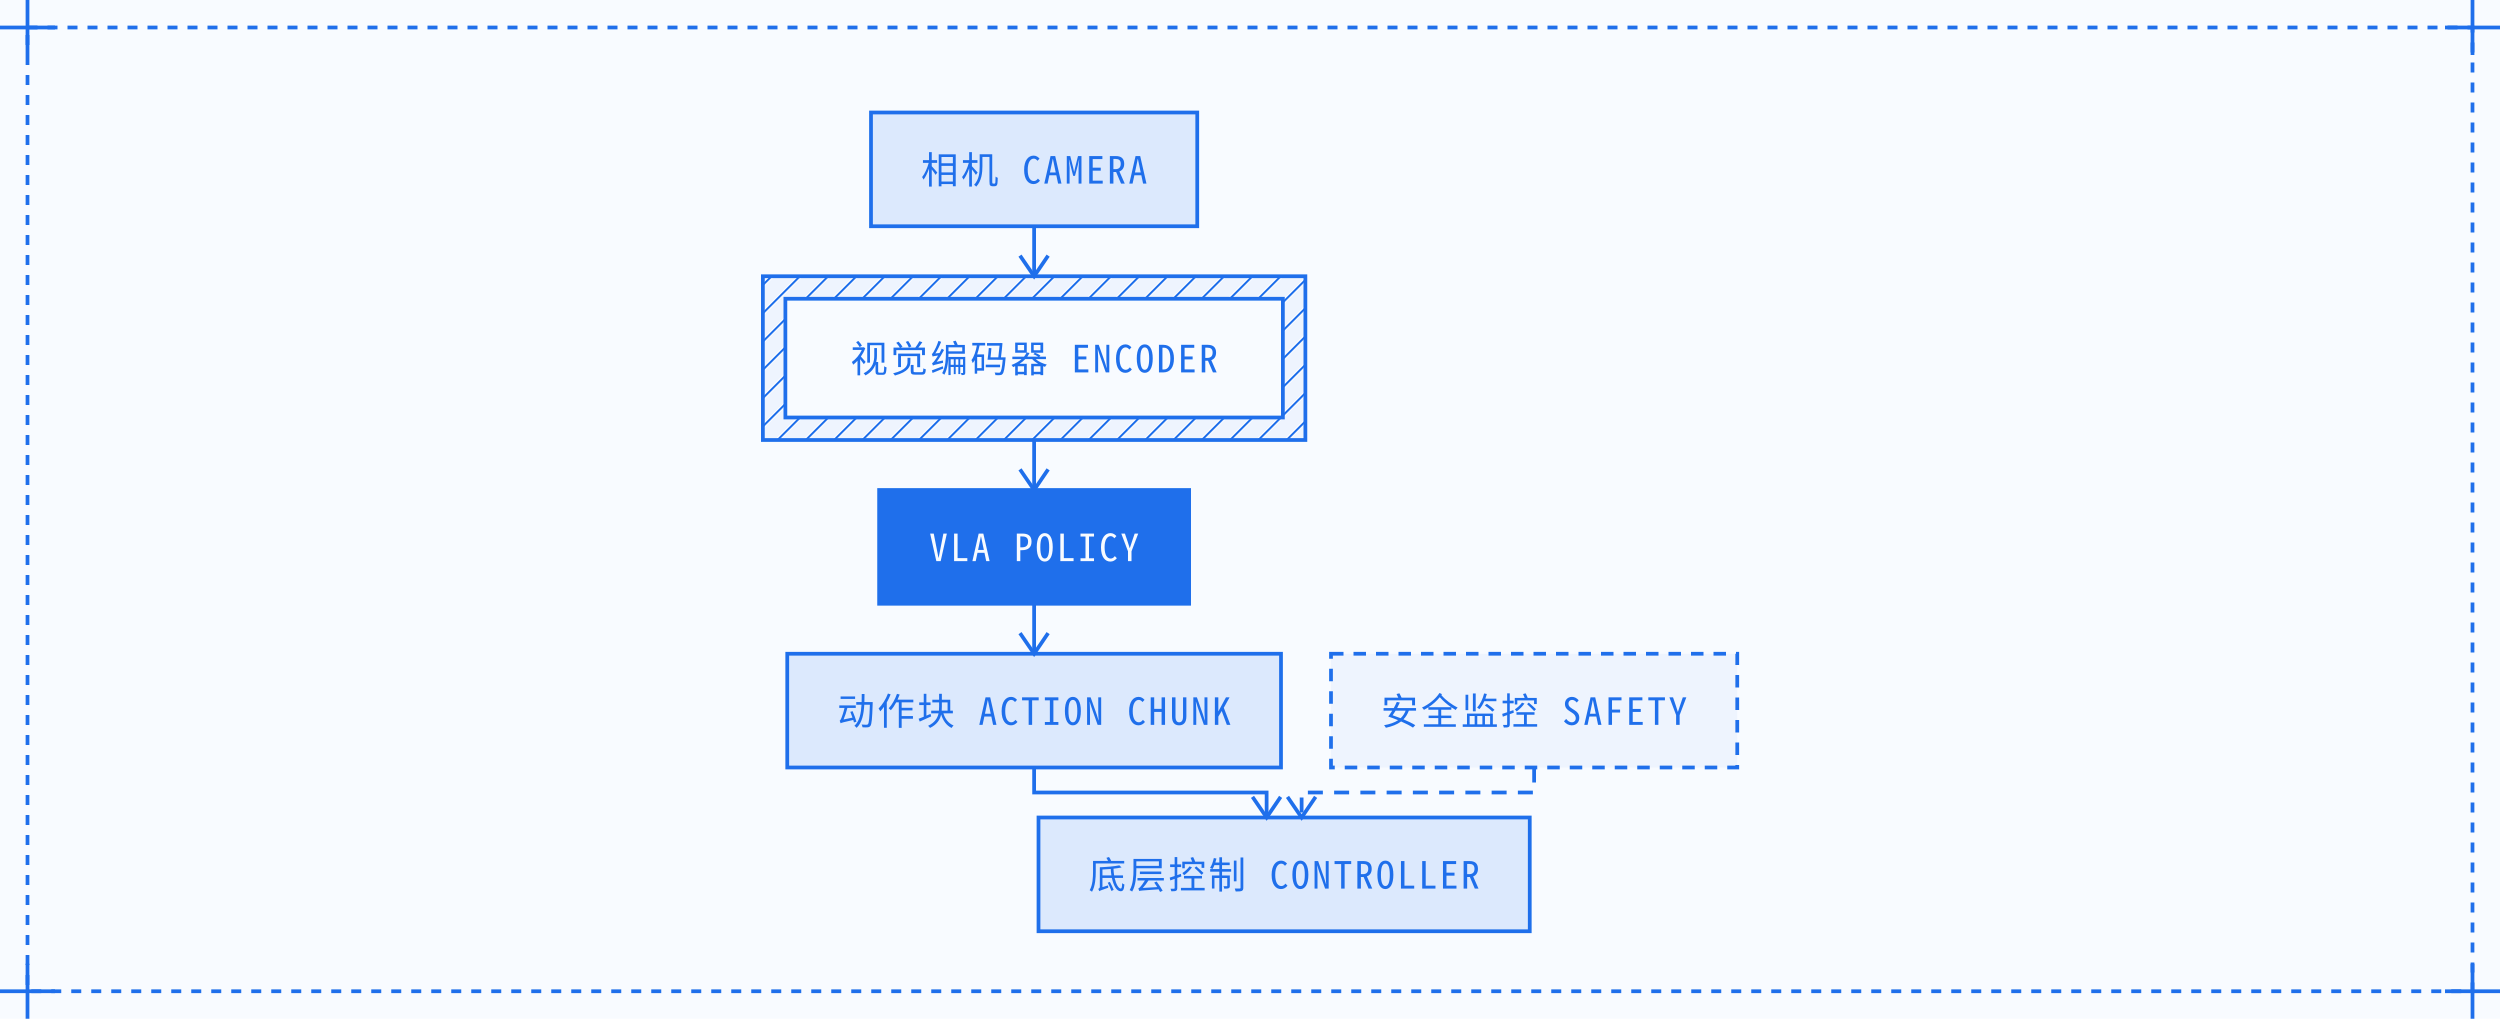
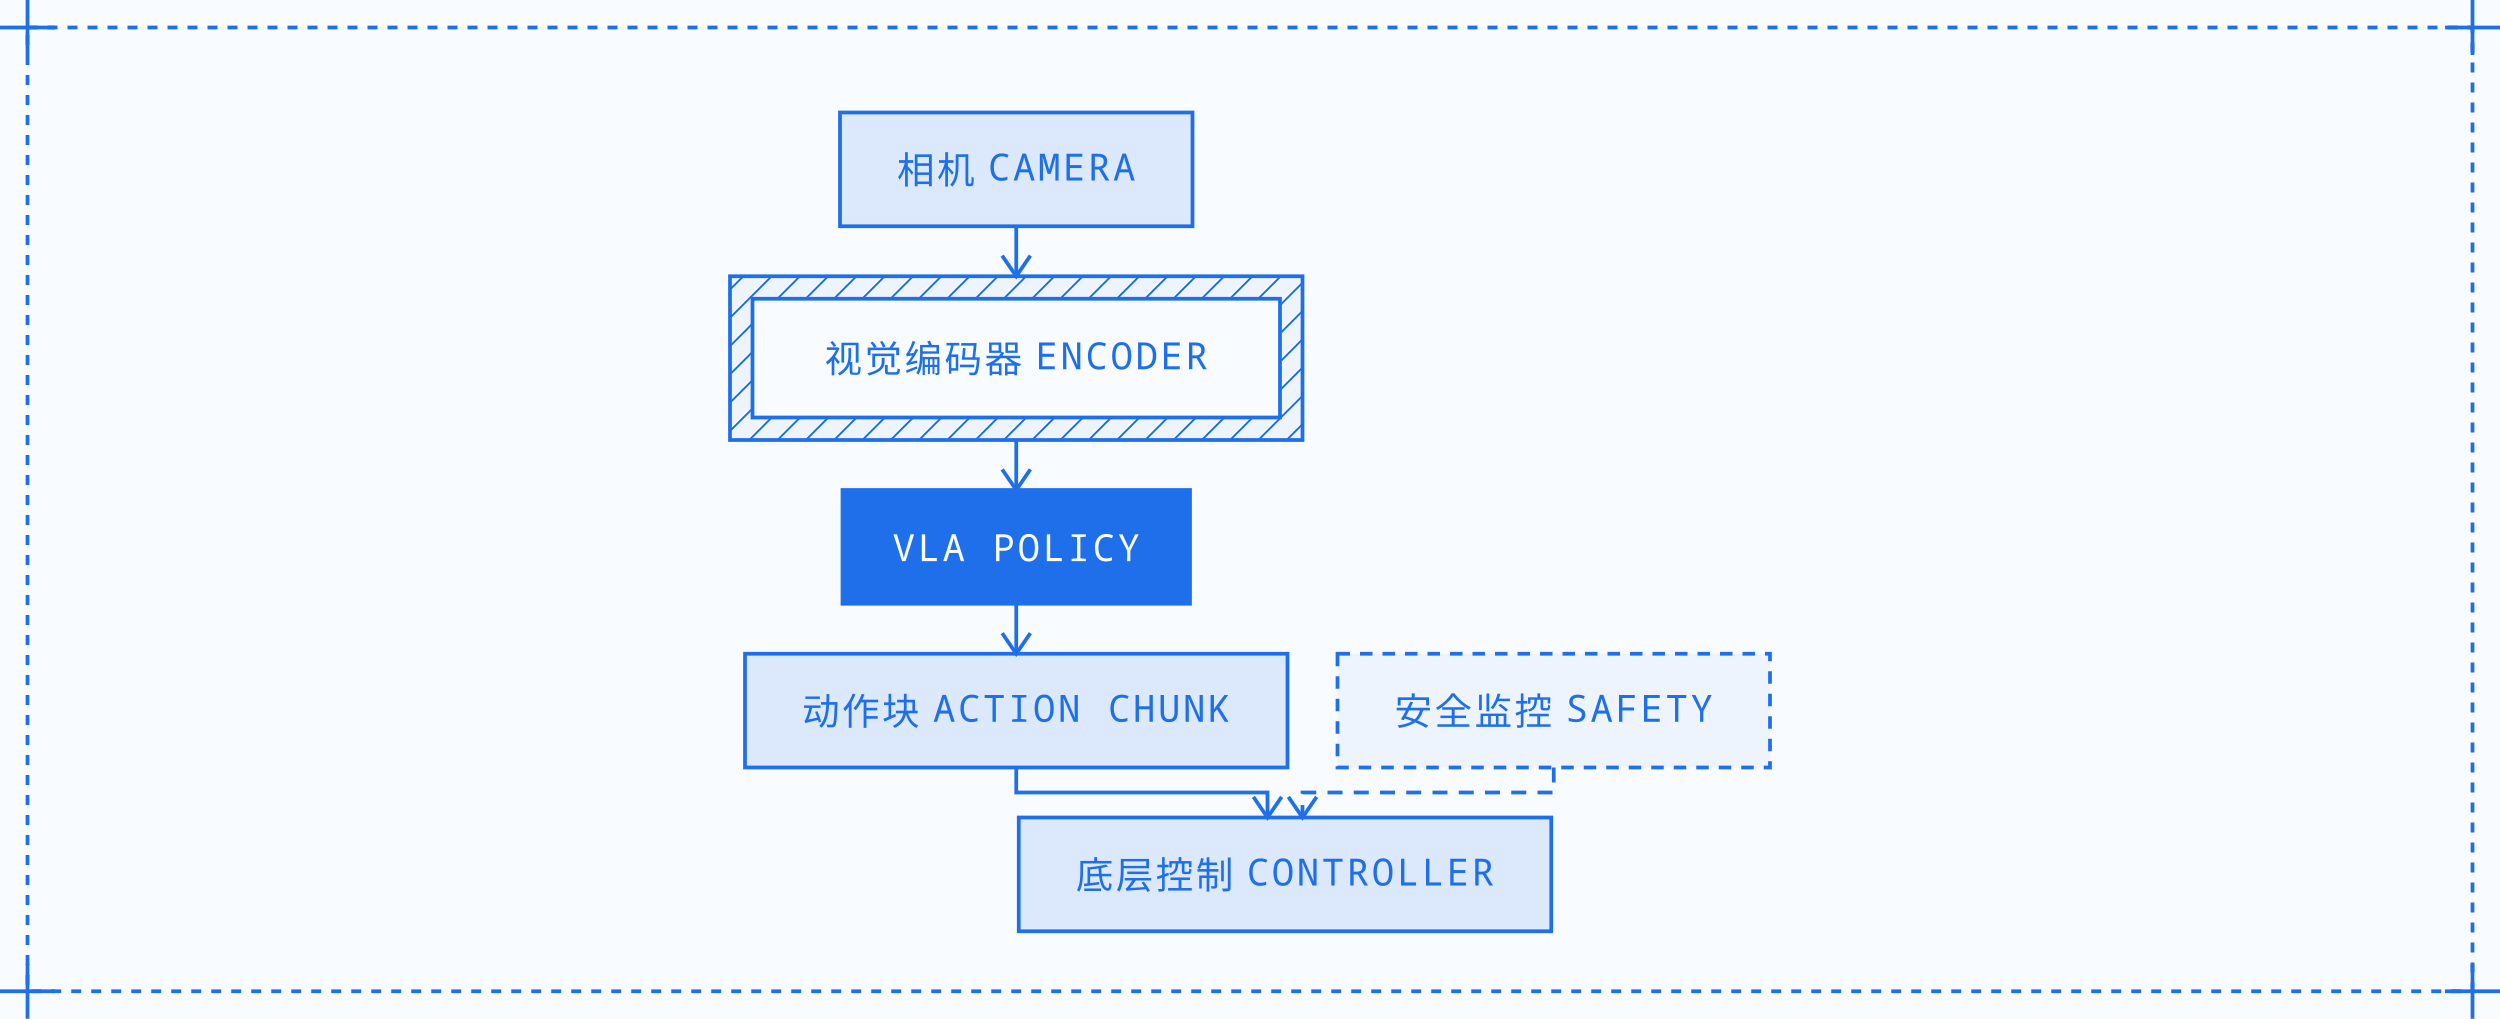
<svg xmlns="http://www.w3.org/2000/svg" width="2000" height="815" viewBox="0 0 2000 815">
  <defs>
    <pattern id="hatch-f4" width="16" height="16" patternUnits="userSpaceOnUse" patternTransform="rotate(45)">
      <rect width="16" height="16" fill="#EEF4FE" />
      <line x1="0" y1="0" x2="0" y2="16" stroke="#1F6FEB" stroke-width="3" />
    </pattern>
    <pattern id="dots-f4" width="14" height="14" patternUnits="userSpaceOnUse">
      <rect width="14" height="14" fill="#EEF4FE" />
      <circle cx="7" cy="7" r="2.4" fill="#1F6FEB" />
    </pattern>
  </defs>
-   <style>svg{font-family:'Noto Sans Mono CJK SC'}</style>
+   <style>svg{font-family:'Noto Sans Mono'}</style>
  <rect x="0" y="0" width="2000" height="815" fill="#F8FBFF" />
  <rect x="22" y="22" width="1956" height="771" fill="none" stroke="#1F6FEB" stroke-width="3" stroke-dasharray="8 8" />
  <g stroke="#1F6FEB" stroke-width="3">
    <path d="M0,22h44M22,0v44" />
    <path d="M0,793h44M22,771v44" />
    <path d="M1956,22h44M1978,0v44" />
    <path d="M1956,793h44M1978,771v44" />
  </g>
-   <path d="M696.8,90.0 h261.0 v91.0 h-261.0 Z" fill="#DCE9FD" stroke="#1F6FEB" stroke-width="3" />
-   <text x="827.3" y="146.9" text-anchor="middle" font-size="30" letter-spacing="2" font-weight="normal" fill="#1F6FEB">相机 CAMERA</text>
-   <path d="M610.3,221.0 h434.0 v131.0 h-434.0 Z" fill="url(#hatch-f4)" stroke="#1F6FEB" stroke-width="3" />
-   <rect x="628.3" y="239.0" width="398.0" height="95.0" fill="#F8FBFF" stroke="#1F6FEB" stroke-width="3" />
-   <text x="827.3" y="297.9" text-anchor="middle" font-size="30" letter-spacing="2" font-weight="normal" fill="#1F6FEB">视觉编码器 ENCODER</text>
-   <path d="M703.3,392.0 h248.0 v91.0 h-248.0 Z" fill="#1F6FEB" stroke="#1F6FEB" stroke-width="3" />
-   <text x="827.3" y="448.9" text-anchor="middle" font-size="30" letter-spacing="2" font-weight="normal" fill="#F8FBFF">VLA POLICY</text>
-   <path d="M629.8,523.0 h395.0 v91.0 h-395.0 Z" fill="#DCE9FD" stroke="#1F6FEB" stroke-width="3" />
-   <text x="827.3" y="579.9" text-anchor="middle" font-size="30" letter-spacing="2" font-weight="normal" fill="#1F6FEB">动作块 ACTION CHUNK</text>
-   <path d="M830.8,654.0 h393.0 v91.0 h-393.0 Z" fill="#DCE9FD" stroke="#1F6FEB" stroke-width="3" />
-   <text x="1027.3" y="710.9" text-anchor="middle" font-size="30" letter-spacing="2" font-weight="normal" fill="#1F6FEB">底层控制 CONTROLLER</text>
-   <path d="M1064.8,523.0 h325.0 v91.0 h-325.0 Z" fill="#EEF4FE" stroke="#1F6FEB" stroke-width="3" stroke-dasharray="10 8" />
-   <text x="1227.3" y="579.9" text-anchor="middle" font-size="30" letter-spacing="2" font-weight="normal" fill="#1F6FEB">安全监控 SAFETY</text>
-   <path d="M827.3,181.0 L827.3,221.0" fill="none" stroke="#1F6FEB" stroke-width="3" stroke-linejoin="miter" />
-   <path d="M816.0,204.5 L827.3,221.0 L838.5,204.5" fill="none" stroke="#1F6FEB" stroke-width="3" stroke-linejoin="miter" />
-   <path d="M827.3,352.0 L827.3,392.0" fill="none" stroke="#1F6FEB" stroke-width="3" stroke-linejoin="miter" />
-   <path d="M816.0,375.5 L827.3,392.0 L838.5,375.5" fill="none" stroke="#1F6FEB" stroke-width="3" stroke-linejoin="miter" />
-   <path d="M827.3,483.0 L827.3,523.0" fill="none" stroke="#1F6FEB" stroke-width="3" stroke-linejoin="miter" />
-   <path d="M816.0,506.5 L827.3,523.0 L838.5,506.5" fill="none" stroke="#1F6FEB" stroke-width="3" stroke-linejoin="miter" />
-   <path d="M827.3,614.0 L827.3,634.0 L1013.3,634.0 L1013.3,654.0" fill="none" stroke="#1F6FEB" stroke-width="3" stroke-linejoin="miter" />
-   <path d="M1002.0,637.5 L1013.3,654.0 L1024.5,637.5" fill="none" stroke="#1F6FEB" stroke-width="3" stroke-linejoin="miter" />
-   <path d="M1227.3,614.0 L1227.3,634.0 L1041.3,634.0 L1041.3,654.0" fill="none" stroke="#1F6FEB" stroke-width="3" stroke-dasharray="12 9" stroke-linejoin="miter" />
-   <path d="M1030.0,637.5 L1041.3,654.0 L1052.5,637.5" fill="none" stroke="#1F6FEB" stroke-width="3" stroke-linejoin="miter" />
+   <path d="M672.0,90.0 h282.0 v91.0 h-282.0 Z" fill="#DCE9FD" stroke="#1F6FEB" stroke-width="3" />
+   <text x="813.0" y="146.9" text-anchor="middle" font-size="30" letter-spacing="2" font-weight="normal" fill="#1F6FEB">相机 CAMERA</text>
+   <path d="M584.0,221.0 h458.0 v131.0 h-458.0 Z" fill="url(#hatch-f4)" stroke="#1F6FEB" stroke-width="3" />
+   <rect x="602.0" y="239.0" width="422.0" height="95.0" fill="#F8FBFF" stroke="#1F6FEB" stroke-width="3" />
+   <text x="813.0" y="297.9" text-anchor="middle" font-size="30" letter-spacing="2" font-weight="normal" fill="#1F6FEB">视觉编码器 ENCODER</text>
+   <path d="M674.0,392.0 h278.0 v91.0 h-278.0 Z" fill="#1F6FEB" stroke="#1F6FEB" stroke-width="3" />
+   <text x="813.0" y="448.9" text-anchor="middle" font-size="30" letter-spacing="2" font-weight="normal" fill="#F8FBFF">VLA POLICY</text>
+   <path d="M596.0,523.0 h434.0 v91.0 h-434.0 Z" fill="#DCE9FD" stroke="#1F6FEB" stroke-width="3" />
+   <text x="813.0" y="579.9" text-anchor="middle" font-size="30" letter-spacing="2" font-weight="normal" fill="#1F6FEB">动作块 ACTION CHUNK</text>
+   <path d="M815.0,654.0 h426.0 v91.0 h-426.0 Z" fill="#DCE9FD" stroke="#1F6FEB" stroke-width="3" />
+   <text x="1028.0" y="710.9" text-anchor="middle" font-size="30" letter-spacing="2" font-weight="normal" fill="#1F6FEB">底层控制 CONTROLLER</text>
+   <path d="M1070.0,523.0 h346.0 v91.0 h-346.0 Z" fill="#EEF4FE" stroke="#1F6FEB" stroke-width="3" stroke-dasharray="10 8" />
+   <text x="1243.0" y="579.9" text-anchor="middle" font-size="30" letter-spacing="2" font-weight="normal" fill="#1F6FEB">安全监控 SAFETY</text>
+   <path d="M813.0,181.0 L813.0,221.0" fill="none" stroke="#1F6FEB" stroke-width="3" stroke-linejoin="miter" />
+   <path d="M801.7,204.5 L813.0,221.0 L824.3,204.5" fill="none" stroke="#1F6FEB" stroke-width="3" stroke-linejoin="miter" />
+   <path d="M813.0,352.0 L813.0,392.0" fill="none" stroke="#1F6FEB" stroke-width="3" stroke-linejoin="miter" />
+   <path d="M801.7,375.5 L813.0,392.0 L824.3,375.5" fill="none" stroke="#1F6FEB" stroke-width="3" stroke-linejoin="miter" />
+   <path d="M813.0,483.0 L813.0,523.0" fill="none" stroke="#1F6FEB" stroke-width="3" stroke-linejoin="miter" />
+   <path d="M801.7,506.5 L813.0,523.0 L824.3,506.5" fill="none" stroke="#1F6FEB" stroke-width="3" stroke-linejoin="miter" />
+   <path d="M813.0,614.0 L813.0,634.0 L1014.0,634.0 L1014.0,654.0" fill="none" stroke="#1F6FEB" stroke-width="3" stroke-linejoin="miter" />
+   <path d="M1002.7,637.5 L1014.0,654.0 L1025.3,637.5" fill="none" stroke="#1F6FEB" stroke-width="3" stroke-linejoin="miter" />
+   <path d="M1243.0,614.0 L1243.0,634.0 L1042.0,634.0 L1042.0,654.0" fill="none" stroke="#1F6FEB" stroke-width="3" stroke-dasharray="12 9" stroke-linejoin="miter" />
+   <path d="M1030.7,637.5 L1042.0,654.0 L1053.3,637.5" fill="none" stroke="#1F6FEB" stroke-width="3" stroke-linejoin="miter" />
</svg>
